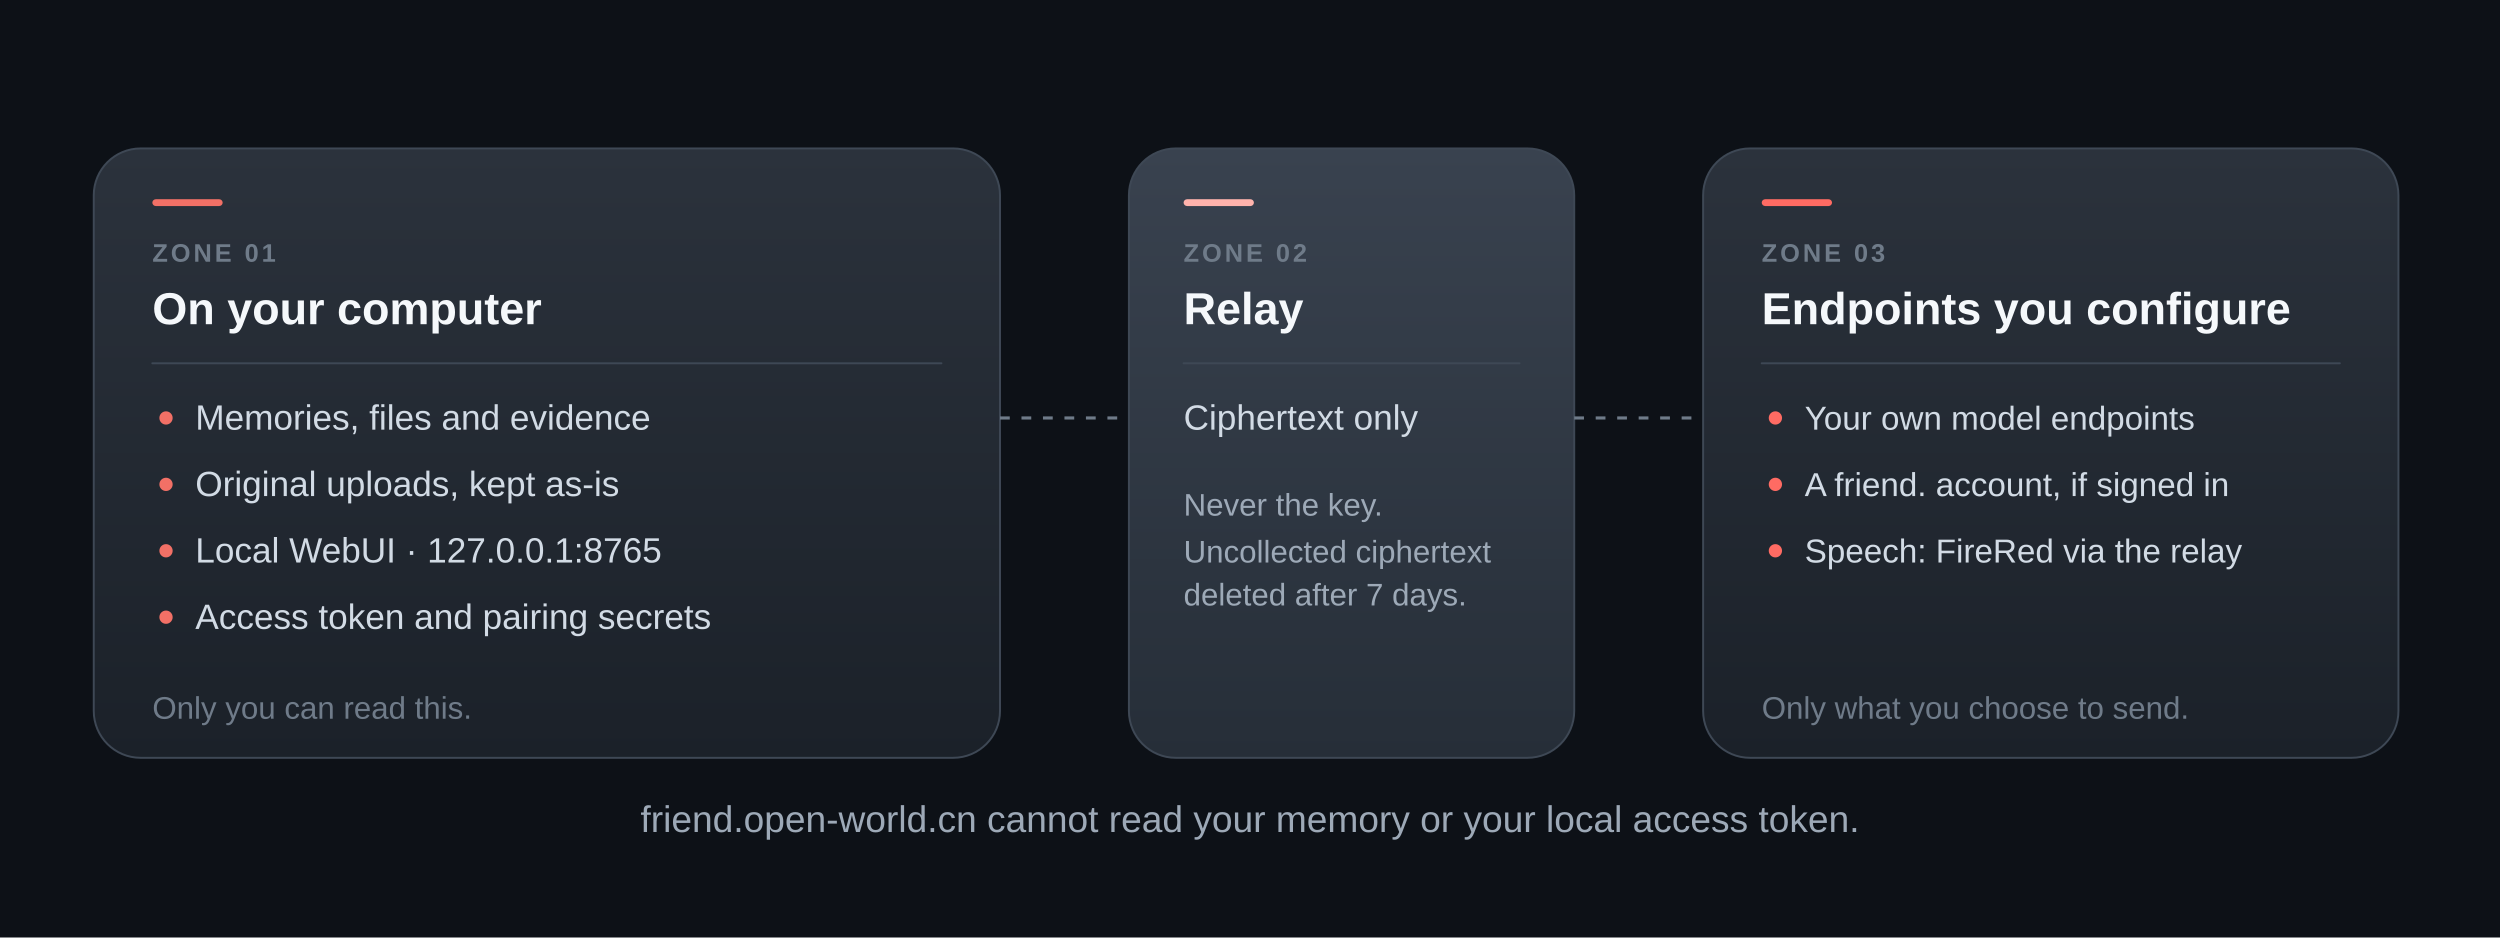
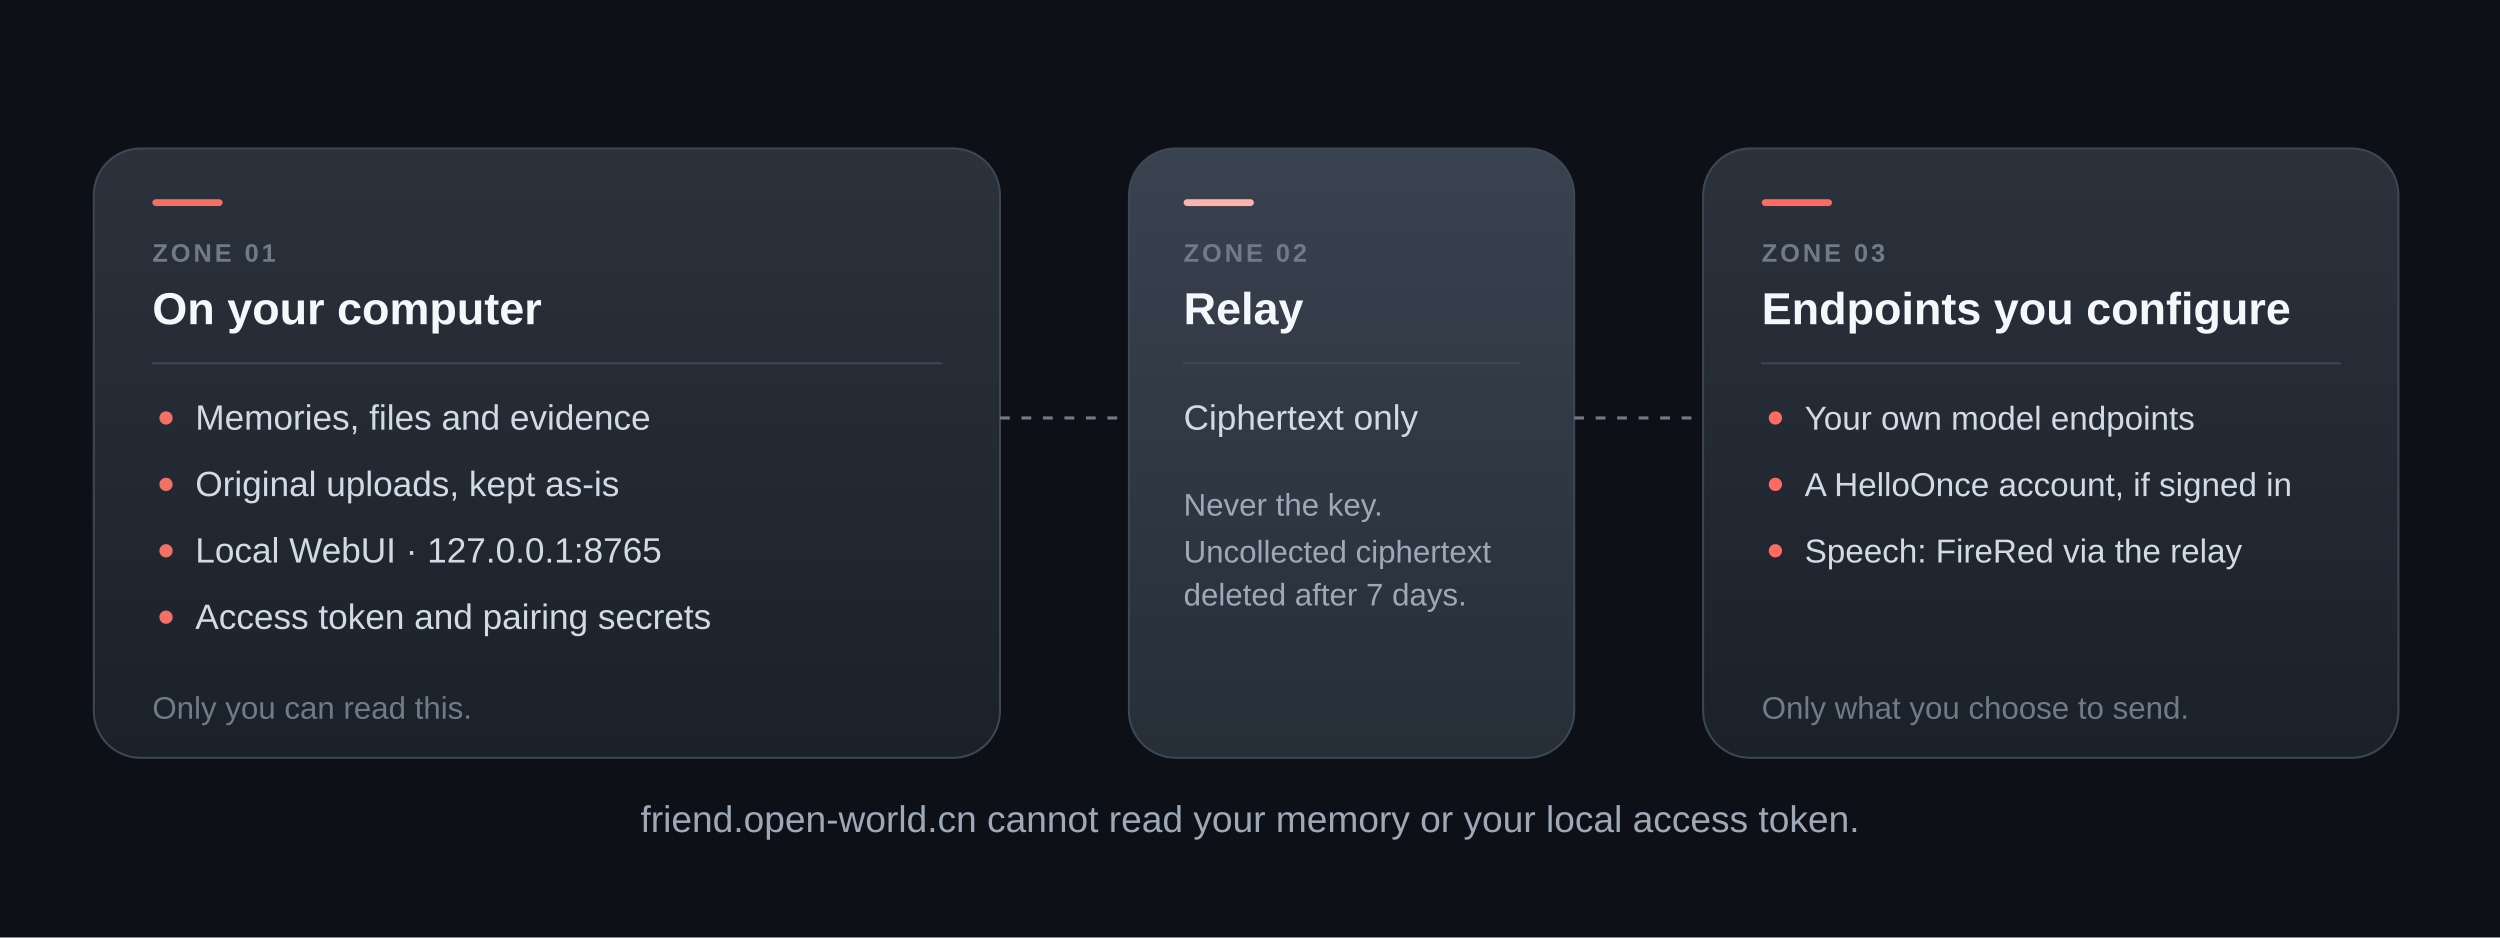
<svg xmlns="http://www.w3.org/2000/svg" viewBox="0 0 1280 480" width="1280" height="480" role="img" aria-label="Data boundary map: memory and evidence stay on your computer; the relay only ever handles ciphertext; model processing goes only to endpoints you configure.">
  <defs>
    <radialGradient id="halo" cx="50%" cy="50%" r="50%">
      <stop offset="0" stop-color="#FF7A70" stop-opacity=".55" />
      <stop offset=".45" stop-color="#FF7A70" stop-opacity=".18" />
      <stop offset="1" stop-color="#FF7A70" stop-opacity="0" />
    </radialGradient>
    <linearGradient id="cardGrad" x1="0" y1="0" x2="0" y2="1">
      <stop offset="0" stop-color="#2B323C" />
      <stop offset="1" stop-color="#1B2129" />
    </linearGradient>
    <linearGradient id="cardAltGrad" x1="0" y1="0" x2="0" y2="1">
      <stop offset="0" stop-color="#39424F" />
      <stop offset="1" stop-color="#262E38" />
    </linearGradient>
    <filter id="soft" x="-30%" y="-30%" width="160%" height="180%">
      <feDropShadow dx="0" dy="8" stdDeviation="14" flood-color="rgba(1,4,9,.62)" flood-opacity="1" />
    </filter>
    <filter id="softSm" x="-30%" y="-30%" width="160%" height="180%">
      <feDropShadow dx="0" dy="4" stdDeviation="7" flood-color="rgba(1,4,9,.62)" flood-opacity=".8" />
    </filter>
  </defs>
  <style>
  .s{font-family:-apple-system, BlinkMacSystemFont, 'Segoe UI Variable Display', 'Segoe UI', 'Helvetica Neue', Arial, 'Microsoft YaHei', 'PingFang SC', 'Hiragino Sans GB', 'Noto Sans CJK SC', sans-serif}
  .m{font-family:ui-monospace, SFMono-Regular, 'SF Mono', Menlo, Consolas, 'Liberation Mono', 'Microsoft YaHei', monospace}
  .rise{opacity:0;animation:rise .9s cubic-bezier(.16,.84,.32,1) both}
  @keyframes rise{from{opacity:0;transform:translateY(14px);filter:blur(6px)}to{opacity:1;transform:none;filter:blur(0)}}
  @keyframes breathe{0%,100%{opacity:.45;transform:scale(.96)}50%{opacity:.9;transform:scale(1.05)}}
  @keyframes breathe2{
    0%{opacity:.05;transform:scale(.93);animation-timing-function:cubic-bezier(.66,0,.34,1)}
    18%{opacity:.12;transform:scale(1.03);animation-timing-function:cubic-bezier(.37,0,.63,1)}
    34%{opacity:.07;transform:scale(.99);animation-timing-function:cubic-bezier(.45,0,.55,1)}
    57%{opacity:.15;transform:scale(1.085);animation-timing-function:cubic-bezier(.3,0,.7,1)}
    72%{opacity:.088;transform:scale(1.008);animation-timing-function:cubic-bezier(.6,0,.4,1)}
    88%{opacity:.126;transform:scale(1.052);animation-timing-function:cubic-bezier(.5,0,.5,1)}
    100%{opacity:.05;transform:scale(.93)}
  }
  @keyframes twinkle{0%,100%{opacity:.12}50%{opacity:.5}}
  .tw{animation:twinkle 9s ease-in-out infinite}
  .snr{animation:snr 5.4s cubic-bezier(.16,.84,.32,1) infinite;transform-box:fill-box;transform-origin:center}
  @keyframes snr{0%{transform:scale(.5);opacity:.55}65%{opacity:0}100%{transform:scale(1.6);opacity:0}}
  .swp{animation-timing-function:cubic-bezier(.83,0,.17,1);animation-iteration-count:infinite;opacity:0}
  .march{animation:march 1.65s linear infinite}
  .dp{animation:dotpulse 2.6s ease-in-out infinite}
  @keyframes dotpulse{0%,100%{opacity:.42}50%{opacity:1}}
  @keyframes march{to{stroke-dashoffset:-24}}
  .scan{animation:scan 4s cubic-bezier(.83,0,.17,1) infinite;opacity:0}
  @keyframes scan{0%{transform:translateX(0);opacity:0}8%{opacity:1}88%{opacity:1}100%{transform:translateX(1140px);opacity:0}}
  @media (prefers-reduced-motion: reduce){
    .rise{animation:none!important;opacity:1!important;filter:none!important;transform:none!important}
    .tw{animation:none!important;opacity:.55!important}
    .snr,.swp,.scan{animation:none!important;opacity:0!important}
    .march{animation:none!important}
    .dp{animation:none!important;opacity:1!important}
  }</style>
  <rect width="1280" height="480" fill="#0D1117" />
  <rect x="48" y="76" width="464" height="312" rx="24" fill="url(#cardGrad)" stroke="#3E4855" stroke-width="1" />
  <rect x="78" y="102" width="36" height="3.5" rx="1.8" fill="#F27066" />
  <text x="78" y="134" font-size="13" font-weight="700" fill="#6F7B89" letter-spacing="1.5" class="s">ZONE 01</text>
  <text x="78" y="166" font-size="23" font-weight="650" fill="#F5F8FB" class="s">On your computer</text>
  <line x1="78" y1="186" x2="482" y2="186" stroke="#3E4855" stroke-width="1" stroke-linecap="round" />
  <circle cx="85" cy="214" r="3.4" fill="#F27066" />
  <text x="100" y="220" font-size="18" font-weight="400" fill="#D2DBE5" class="s">Memories, files and evidence</text>
  <circle cx="85" cy="248" r="3.4" fill="#F27066" />
  <text x="100" y="254" font-size="18" font-weight="400" fill="#D2DBE5" class="s">Original uploads, kept as-is</text>
  <circle cx="85" cy="282" r="3.4" fill="#F27066" />
  <text x="100" y="288" font-size="18" font-weight="400" fill="#D2DBE5" class="s">Local WebUI · 127.0.0.1:8765</text>
  <circle cx="85" cy="316" r="3.4" fill="#F27066" />
  <text x="100" y="322" font-size="18" font-weight="400" fill="#D2DBE5" class="s">Access token and pairing secrets</text>
  <text x="78" y="368" font-size="16" font-weight="500" fill="#6F7B89" class="s">Only you can read this.</text>
  <rect x="578" y="76" width="228" height="312" rx="24" fill="url(#cardAltGrad)" stroke="#3E4855" stroke-width="1" />
  <rect x="606" y="102" width="36" height="3.5" rx="1.8" fill="#FFB3AC" />
  <text x="606" y="134" font-size="13" font-weight="700" fill="#6F7B89" letter-spacing="1.5" class="s">ZONE 02</text>
  <text x="606" y="166" font-size="23" font-weight="650" fill="#F5F8FB" class="s">Relay</text>
  <line x1="606" y1="186" x2="778" y2="186" stroke="#3E4855" stroke-width="1" stroke-linecap="round" />
  <text x="606" y="220" font-size="18" font-weight="400" fill="#D2DBE5" class="s">Ciphertext only</text>
  <text x="606" y="264" font-size="16" font-weight="400" fill="#9DA9B7" class="s">Never the key.</text>
  <text x="606" y="288" font-size="16" font-weight="400" fill="#9DA9B7" class="s">Uncollected ciphertext</text>
  <text x="606" y="310" font-size="16" font-weight="400" fill="#9DA9B7" class="s">deleted after 7 days.</text>
  <rect x="872" y="76" width="356" height="312" rx="24" fill="url(#cardGrad)" stroke="#3E4855" stroke-width="1" />
  <rect x="902" y="102" width="36" height="3.5" rx="1.8" fill="#FF6B63" />
  <text x="902" y="134" font-size="13" font-weight="700" fill="#6F7B89" letter-spacing="1.5" class="s">ZONE 03</text>
  <text x="902" y="166" font-size="23" font-weight="650" fill="#F5F8FB" class="s">Endpoints you configure</text>
  <line x1="902" y1="186" x2="1198" y2="186" stroke="#3E4855" stroke-width="1" stroke-linecap="round" />
  <circle cx="909" cy="214" r="3.4" fill="#FF6B63" />
  <text x="924" y="220" font-size="17" font-weight="400" fill="#D2DBE5" class="s">Your own model endpoints</text>
  <circle cx="909" cy="248" r="3.4" fill="#FF6B63" />
-   <text x="924" y="254" font-size="17" font-weight="400" fill="#D2DBE5" class="s">A friend. account, if signed in</text>
+   <text x="924" y="254" font-size="17" font-weight="400" fill="#D2DBE5" class="s">A HelloOnce account, if signed in</text>
  <circle cx="909" cy="282" r="3.4" fill="#FF6B63" />
  <text x="924" y="288" font-size="17" font-weight="400" fill="#D2DBE5" class="s">Speech: FireRed via the relay</text>
  <text x="902" y="368" font-size="16" font-weight="500" fill="#6F7B89" class="s">Only what you choose to send.</text>
  <line x1="512" y1="214" x2="578" y2="214" stroke="#6F7B89" stroke-width="1.6" stroke-dasharray="5 6" class="march" />
  <line x1="806" y1="214" x2="872" y2="214" stroke="#6F7B89" stroke-width="1.6" stroke-dasharray="5 6" class="march" />
  <text x="640" y="426" font-size="19" font-weight="400" fill="#9DA9B7" text-anchor="middle" class="s">friend.open-world.cn cannot read your memory or your local access token.</text>
</svg>
